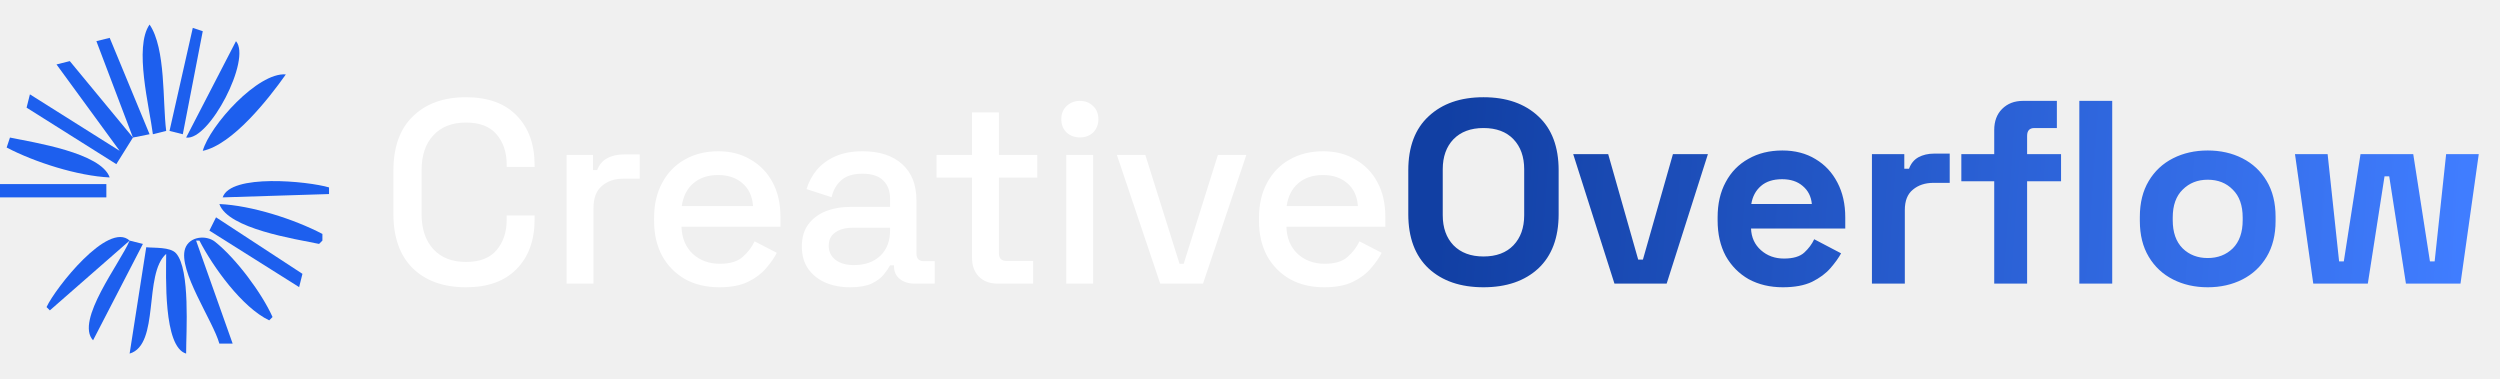
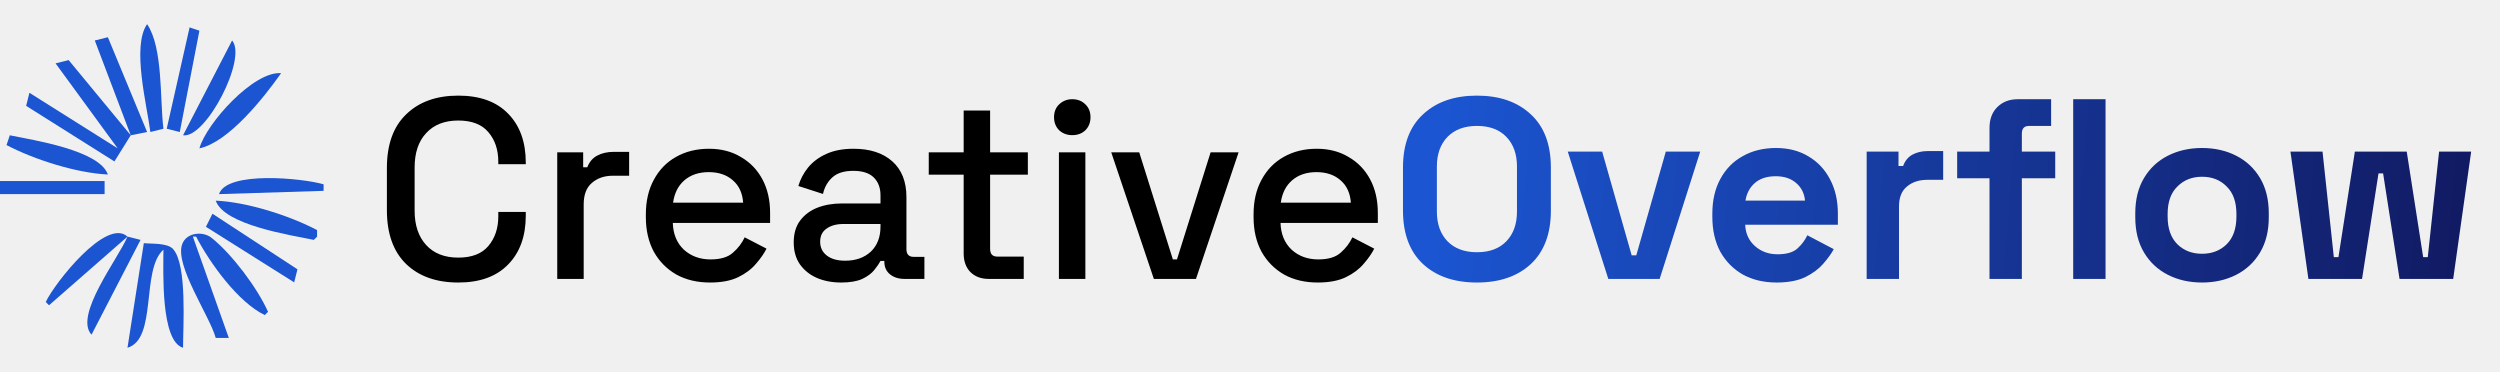
- <svg xmlns="http://www.w3.org/2000/svg" width="238" height="36" viewBox="0 0 238 36" fill="none">
-   <path d="M14.239 2.337C12.736 4.494 14.229 10.194 14.555 12.779L15.821 12.463C15.469 9.677 15.799 4.62 14.239 2.337Z" fill="#1D5FEE" />
-   <path d="M18.353 2.654L16.138 12.463L17.403 12.779L19.302 2.97L18.353 2.654Z" fill="#1D5FEE" />
-   <path d="M9.176 3.919L12.656 13.095L6.645 5.818L5.379 6.134L11.391 14.361L2.848 8.982L2.531 10.248L11.074 15.627L12.656 13.095L14.239 12.779L10.442 3.603L9.176 3.919Z" fill="#1D5FEE" />
-   <path d="M22.466 3.919L17.72 13.095C19.927 13.43 23.962 5.627 22.466 3.919Z" fill="#1D5FEE" />
-   <path d="M19.302 14.361C22.148 13.761 25.582 9.398 27.212 7.083C24.557 6.861 19.984 11.931 19.302 14.361Z" fill="#1D5FEE" />
-   <path d="M0.949 13.095L0.633 14.044C3.309 15.449 7.419 16.754 10.442 16.892C9.622 14.537 3.242 13.57 0.949 13.095Z" fill="#1D5FEE" />
-   <path d="M0 17.525V18.791H10.125V17.525H0Z" fill="#1D5FEE" />
-   <path d="M21.199 18.791L31.324 18.474V17.842C29.316 17.248 21.955 16.514 21.199 18.791Z" fill="#1D5FEE" />
-   <path d="M20.884 19.424C21.705 21.784 28.087 22.747 30.376 23.221L30.693 22.904V22.271C27.999 20.858 23.925 19.556 20.884 19.424Z" fill="#1D5FEE" />
-   <path d="M20.566 20.689L19.934 21.955L28.477 27.334L28.793 26.069L20.566 20.689Z" fill="#1D5FEE" />
-   <path d="M4.43 29.233L4.746 29.549L12.34 22.904C10.301 21.031 5.279 27.41 4.43 29.233Z" fill="#1D5FEE" />
-   <path d="M20.883 32.713H22.149L18.668 22.904H18.985C20.282 25.419 23.05 29.27 25.629 30.498L25.946 30.181C24.922 27.885 22.458 24.595 20.475 23.018C19.63 22.346 18.029 22.498 17.627 23.66C16.912 25.725 20.299 30.577 20.883 32.713Z" fill="#1D5FEE" />
-   <path d="M12.339 22.904C11.455 25.028 7.128 30.529 8.859 32.397L13.605 23.221L12.339 22.904Z" fill="#1D5FEE" />
-   <path d="M13.922 23.537L12.34 33.662C15.246 32.812 13.635 26.09 15.82 24.17C15.82 26.195 15.527 33.021 17.719 33.662C17.718 31.626 18.13 25.652 16.761 24.116C16.206 23.492 14.692 23.621 13.922 23.537Z" fill="#1D5FEE" />
-   <path d="M44.359 27.348C42.239 27.348 40.557 26.752 39.315 25.559C38.072 24.349 37.451 22.61 37.451 20.34V16.264C37.451 13.995 38.072 12.263 39.315 11.07C40.557 9.861 42.239 9.256 44.359 9.256C46.447 9.256 48.054 9.836 49.181 10.996C50.324 12.156 50.895 13.738 50.895 15.742V15.892H48.236V15.668C48.236 14.492 47.913 13.531 47.267 12.785C46.637 12.04 45.668 11.667 44.359 11.667C43.034 11.667 41.998 12.073 41.253 12.885C40.508 13.68 40.135 14.79 40.135 16.215V20.39C40.135 21.798 40.508 22.908 41.253 23.72C41.998 24.532 43.034 24.937 44.359 24.937C45.668 24.937 46.637 24.565 47.267 23.819C47.913 23.057 48.236 22.096 48.236 20.936V20.514H50.895V20.862C50.895 22.866 50.324 24.449 49.181 25.608C48.054 26.768 46.447 27.348 44.359 27.348ZM53.941 27V14.748H56.451V16.19H56.849C57.048 15.676 57.363 15.303 57.793 15.072C58.241 14.823 58.787 14.699 59.434 14.699H60.9V17.01H59.334C58.506 17.01 57.827 17.242 57.296 17.706C56.766 18.153 56.501 18.849 56.501 19.793V27H53.941ZM68.483 27.348C67.24 27.348 66.155 27.091 65.227 26.578C64.299 26.047 63.571 25.31 63.04 24.366C62.527 23.405 62.27 22.295 62.27 21.036V20.738C62.27 19.462 62.527 18.352 63.04 17.407C63.554 16.447 64.266 15.709 65.178 15.196C66.105 14.666 67.174 14.4 68.383 14.4C69.56 14.4 70.587 14.666 71.465 15.196C72.36 15.709 73.055 16.43 73.552 17.358C74.049 18.286 74.298 19.371 74.298 20.613V21.582H64.879C64.912 22.659 65.269 23.521 65.948 24.167C66.644 24.797 67.505 25.111 68.532 25.111C69.493 25.111 70.214 24.896 70.695 24.465C71.192 24.034 71.573 23.537 71.838 22.974L73.95 24.068C73.718 24.532 73.379 25.02 72.931 25.534C72.5 26.047 71.929 26.478 71.216 26.826C70.504 27.174 69.593 27.348 68.483 27.348ZM64.904 19.619H71.689C71.622 18.692 71.291 17.971 70.695 17.457C70.098 16.927 69.319 16.662 68.359 16.662C67.398 16.662 66.611 16.927 65.998 17.457C65.401 17.971 65.037 18.692 64.904 19.619ZM80.933 27.348C80.055 27.348 79.268 27.199 78.572 26.901C77.893 26.602 77.346 26.163 76.932 25.584C76.534 25.004 76.335 24.299 76.335 23.471C76.335 22.626 76.534 21.93 76.932 21.384C77.346 20.82 77.901 20.398 78.597 20.116C79.309 19.835 80.113 19.694 81.007 19.694H84.735V18.898C84.735 18.186 84.52 17.615 84.089 17.184C83.658 16.753 82.995 16.538 82.101 16.538C81.223 16.538 80.552 16.745 80.088 17.159C79.624 17.573 79.317 18.112 79.168 18.774L76.783 18.004C76.981 17.341 77.296 16.745 77.727 16.215C78.174 15.668 78.763 15.229 79.491 14.898C80.22 14.566 81.099 14.4 82.126 14.4C83.716 14.4 84.967 14.806 85.878 15.618C86.789 16.43 87.245 17.581 87.245 19.073V24.117C87.245 24.614 87.477 24.863 87.941 24.863H88.984V27H87.071C86.491 27 86.019 26.851 85.654 26.553C85.29 26.255 85.108 25.849 85.108 25.335V25.26H84.735C84.603 25.509 84.404 25.799 84.139 26.13C83.874 26.462 83.484 26.752 82.971 27C82.457 27.232 81.778 27.348 80.933 27.348ZM81.306 25.236C82.333 25.236 83.161 24.946 83.791 24.366C84.42 23.769 84.735 22.958 84.735 21.93V21.682H81.156C80.477 21.682 79.93 21.831 79.516 22.129C79.102 22.411 78.895 22.833 78.895 23.397C78.895 23.96 79.11 24.407 79.541 24.739C79.972 25.07 80.56 25.236 81.306 25.236ZM94.973 27C94.227 27 93.631 26.776 93.184 26.329C92.753 25.882 92.537 25.285 92.537 24.54V16.91H89.158V14.748H92.537V10.698H95.097V14.748H98.75V16.91H95.097V24.092C95.097 24.589 95.329 24.838 95.793 24.838H98.353V27H94.973ZM101.509 27V14.748H104.069V27H101.509ZM102.801 13.083C102.304 13.083 101.882 12.926 101.534 12.611C101.202 12.28 101.037 11.857 101.037 11.344C101.037 10.83 101.202 10.416 101.534 10.101C101.882 9.77 102.304 9.604 102.801 9.604C103.315 9.604 103.737 9.77 104.069 10.101C104.4 10.416 104.566 10.83 104.566 11.344C104.566 11.857 104.4 12.28 104.069 12.611C103.737 12.926 103.315 13.083 102.801 13.083ZM110.452 27L106.327 14.748H109.035L112.291 25.111H112.688L115.944 14.748H118.653L114.527 27H110.452ZM126.067 27.348C124.825 27.348 123.74 27.091 122.812 26.578C121.884 26.047 121.155 25.31 120.625 24.366C120.111 23.405 119.855 22.295 119.855 21.036V20.738C119.855 19.462 120.111 18.352 120.625 17.407C121.139 16.447 121.851 15.709 122.762 15.196C123.69 14.666 124.759 14.4 125.968 14.4C127.144 14.4 128.171 14.666 129.05 15.196C129.944 15.709 130.64 16.43 131.137 17.358C131.634 18.286 131.883 19.371 131.883 20.613V21.582H122.464C122.497 22.659 122.853 23.521 123.533 24.167C124.228 24.797 125.09 25.111 126.117 25.111C127.078 25.111 127.799 24.896 128.279 24.465C128.776 24.034 129.157 23.537 129.422 22.974L131.535 24.068C131.303 24.532 130.963 25.02 130.516 25.534C130.085 26.047 129.513 26.478 128.801 26.826C128.089 27.174 127.177 27.348 126.067 27.348ZM122.489 19.619H129.273C129.207 18.692 128.876 17.971 128.279 17.457C127.683 16.927 126.904 16.662 125.943 16.662C124.982 16.662 124.195 16.927 123.582 17.457C122.986 17.971 122.621 18.692 122.489 19.619Z" fill="white" />
-   <path d="M141.226 27.348C139.039 27.348 137.3 26.752 136.007 25.559C134.715 24.349 134.069 22.626 134.069 20.39V16.215C134.069 13.978 134.715 12.263 136.007 11.07C137.3 9.861 139.039 9.256 141.226 9.256C143.413 9.256 145.153 9.861 146.445 11.07C147.737 12.263 148.383 13.978 148.383 16.215V20.39C148.383 22.626 147.737 24.349 146.445 25.559C145.153 26.752 143.413 27.348 141.226 27.348ZM141.226 24.416C142.452 24.416 143.405 24.059 144.084 23.347C144.763 22.634 145.103 21.682 145.103 20.489V16.115C145.103 14.922 144.763 13.97 144.084 13.257C143.405 12.545 142.452 12.189 141.226 12.189C140.017 12.189 139.064 12.545 138.368 13.257C137.689 13.97 137.349 14.922 137.349 16.115V20.489C137.349 21.682 137.689 22.634 138.368 23.347C139.064 24.059 140.017 24.416 141.226 24.416ZM153.696 27L149.769 14.674H153.1L155.957 24.714H156.405L159.263 14.674H162.593L158.666 27H153.696ZM169.73 27.348C168.504 27.348 167.419 27.091 166.474 26.578C165.547 26.047 164.818 25.31 164.288 24.366C163.774 23.405 163.517 22.278 163.517 20.986V20.688C163.517 19.396 163.774 18.277 164.288 17.333C164.801 16.372 165.522 15.635 166.45 15.121C167.377 14.591 168.454 14.326 169.68 14.326C170.89 14.326 171.942 14.599 172.836 15.146C173.731 15.676 174.427 16.422 174.924 17.383C175.421 18.327 175.669 19.429 175.669 20.688V21.756H166.698C166.731 22.601 167.046 23.289 167.642 23.819C168.239 24.349 168.968 24.614 169.829 24.614C170.707 24.614 171.354 24.424 171.768 24.043C172.182 23.662 172.497 23.239 172.712 22.775L175.272 24.117C175.04 24.548 174.7 25.02 174.253 25.534C173.822 26.031 173.242 26.462 172.513 26.826C171.784 27.174 170.857 27.348 169.73 27.348ZM166.723 19.42H172.488C172.422 18.708 172.132 18.136 171.619 17.706C171.122 17.275 170.467 17.06 169.655 17.06C168.81 17.06 168.139 17.275 167.642 17.706C167.145 18.136 166.839 18.708 166.723 19.42ZM178.208 27V14.674H181.289V16.066H181.737C181.919 15.569 182.217 15.204 182.631 14.972C183.062 14.74 183.559 14.624 184.122 14.624H185.613V17.407H184.073C183.277 17.407 182.623 17.623 182.109 18.054C181.596 18.468 181.339 19.114 181.339 19.992V27H178.208ZM189.85 27V17.258H186.719V14.674H189.85V12.388C189.85 11.543 190.099 10.872 190.596 10.375C191.109 9.861 191.772 9.604 192.584 9.604H195.814V12.189H193.677C193.213 12.189 192.981 12.437 192.981 12.934V14.674H196.212V17.258H192.981V27H189.85ZM197.952 27V9.604H201.083V27H197.952ZM210.174 27.348C208.948 27.348 207.846 27.099 206.869 26.602C205.891 26.105 205.121 25.385 204.558 24.44C203.994 23.496 203.713 22.361 203.713 21.036V20.638C203.713 19.313 203.994 18.178 204.558 17.233C205.121 16.289 205.891 15.569 206.869 15.072C207.846 14.575 208.948 14.326 210.174 14.326C211.4 14.326 212.502 14.575 213.479 15.072C214.457 15.569 215.227 16.289 215.79 17.233C216.354 18.178 216.635 19.313 216.635 20.638V21.036C216.635 22.361 216.354 23.496 215.79 24.44C215.227 25.385 214.457 26.105 213.479 26.602C212.502 27.099 211.4 27.348 210.174 27.348ZM210.174 24.565C211.135 24.565 211.93 24.258 212.56 23.645C213.189 23.015 213.504 22.121 213.504 20.961V20.713C213.504 19.553 213.189 18.667 212.56 18.054C211.947 17.424 211.152 17.109 210.174 17.109C209.213 17.109 208.418 17.424 207.788 18.054C207.159 18.667 206.844 19.553 206.844 20.713V20.961C206.844 22.121 207.159 23.015 207.788 23.645C208.418 24.258 209.213 24.565 210.174 24.565ZM220.223 27L218.483 14.674H221.589L222.683 24.888H223.13L224.721 14.674H229.741L231.331 24.888H231.778L232.872 14.674H235.978L234.239 27H229.045L227.454 16.786H227.007L225.417 27H220.223Z" fill="url(#paint0_linear_66_1135)" />
+ <svg xmlns="http://www.w3.org/2000/svg" width="242" height="36" viewBox="0 0 242 36" fill="none">
+   <path d="M14.239 2.337C12.736 4.493 14.229 10.194 14.555 12.778L15.821 12.462C15.469 9.677 15.799 4.62 14.239 2.337Z" fill="#1B55D1" />
+   <path d="M18.353 2.653L16.138 12.462L17.403 12.778L19.302 2.97L18.353 2.653Z" fill="#1B55D1" />
+   <path d="M9.176 3.919L12.656 13.095L6.645 5.817L5.379 6.134L11.391 14.361L2.848 8.982L2.531 10.247L11.074 15.626L12.656 13.095L14.239 12.778L10.442 3.603L9.176 3.919Z" fill="#1B55D1" />
+   <path d="M22.466 3.919L17.72 13.095C19.927 13.429 23.962 5.627 22.466 3.919Z" fill="#1B55D1" />
+   <path d="M19.302 14.361C22.148 13.761 25.582 9.398 27.212 7.083C24.557 6.861 19.984 11.931 19.302 14.361Z" fill="#1B55D1" />
+   <path d="M0.949 13.095L0.633 14.044C3.309 15.448 7.419 16.754 10.442 16.892C9.622 14.536 3.242 13.569 0.949 13.095Z" fill="#1B55D1" />
+   <path d="M0 17.524V18.79H10.125V17.524H0Z" fill="#1B55D1" />
+   <path d="M21.199 18.791L31.324 18.474V17.842C29.316 17.248 21.955 16.514 21.199 18.791Z" fill="#1B55D1" />
+   <path d="M20.884 19.424C21.705 21.784 28.087 22.747 30.376 23.221L30.693 22.904V22.271C27.999 20.858 23.925 19.556 20.884 19.424Z" fill="#1B55D1" />
+   <path d="M20.566 20.689L19.934 21.955L28.477 27.334L28.793 26.069L20.566 20.689Z" fill="#1B55D1" />
+   <path d="M4.43 29.233L4.746 29.549L12.34 22.904C10.301 21.031 5.279 27.41 4.43 29.233Z" fill="#1B55D1" />
+   <path d="M20.883 32.713H22.149L18.668 22.904H18.985C20.282 25.419 23.05 29.27 25.629 30.498L25.946 30.182C24.922 27.886 22.458 24.596 20.475 23.019C19.63 22.346 18.029 22.498 17.627 23.661C16.912 25.725 20.299 30.578 20.883 32.713Z" fill="#1B55D1" />
+   <path d="M12.339 22.904C11.455 25.028 7.128 30.529 8.859 32.397L13.605 23.221L12.339 22.904Z" fill="#1B55D1" />
+   <path d="M13.922 23.537L12.34 33.662C15.246 32.812 13.635 26.09 15.82 24.17C15.82 26.195 15.527 33.021 17.719 33.662C17.718 31.626 18.13 25.652 16.761 24.116C16.206 23.492 14.692 23.621 13.922 23.537Z" fill="#1B55D1" />
+   <path d="M44.359 27.348C42.239 27.348 40.557 26.752 39.315 25.559C38.072 24.349 37.451 22.61 37.451 20.34V16.264C37.451 13.995 38.072 12.263 39.315 11.07C40.557 9.861 42.239 9.256 44.359 9.256C46.447 9.256 48.054 9.836 49.181 10.996C50.324 12.156 50.895 13.738 50.895 15.742V15.892H48.236V15.668C48.236 14.492 47.913 13.531 47.267 12.785C46.637 12.04 45.668 11.667 44.359 11.667C43.034 11.667 41.998 12.073 41.253 12.885C40.508 13.68 40.135 14.79 40.135 16.215V20.39C40.135 21.798 40.508 22.908 41.253 23.72C41.998 24.532 43.034 24.937 44.359 24.937C45.668 24.937 46.637 24.565 47.267 23.819C47.913 23.057 48.236 22.096 48.236 20.936V20.514H50.895V20.862C50.895 22.866 50.324 24.449 49.181 25.608C48.054 26.768 46.447 27.348 44.359 27.348ZM53.941 27V14.748H56.451V16.19H56.849C57.048 15.676 57.363 15.303 57.793 15.072C58.241 14.823 58.787 14.699 59.434 14.699H60.9V17.01H59.334C58.506 17.01 57.827 17.242 57.296 17.706C56.766 18.153 56.501 18.849 56.501 19.793V27H53.941ZM68.731 27.348C67.489 27.348 66.404 27.091 65.476 26.578C64.548 26.047 63.819 25.31 63.289 24.366C62.775 23.405 62.519 22.295 62.519 21.036V20.738C62.519 19.462 62.775 18.352 63.289 17.407C63.803 16.447 64.515 15.709 65.426 15.196C66.354 14.666 67.422 14.4 68.632 14.4C69.808 14.4 70.835 14.666 71.713 15.196C72.608 15.709 73.304 16.43 73.801 17.358C74.298 18.286 74.546 19.371 74.546 20.613V21.582H65.128C65.161 22.659 65.517 23.521 66.197 24.167C66.892 24.797 67.754 25.111 68.781 25.111C69.742 25.111 70.463 24.896 70.943 24.465C71.44 24.034 71.821 23.537 72.086 22.974L74.198 24.068C73.967 24.532 73.627 25.02 73.18 25.534C72.749 26.047 72.177 26.478 71.465 26.826C70.752 27.174 69.841 27.348 68.731 27.348ZM65.153 19.619H71.937C71.871 18.692 71.54 17.971 70.943 17.457C70.347 16.927 69.568 16.662 68.607 16.662C67.646 16.662 66.859 16.927 66.246 17.457C65.65 17.971 65.285 18.692 65.153 19.619ZM81.43 27.348C80.552 27.348 79.765 27.199 79.069 26.901C78.39 26.602 77.843 26.163 77.429 25.584C77.031 25.004 76.832 24.299 76.832 23.471C76.832 22.626 77.031 21.93 77.429 21.384C77.843 20.82 78.398 20.398 79.094 20.116C79.806 19.835 80.61 19.694 81.504 19.694H85.232V18.898C85.232 18.186 85.017 17.615 84.586 17.184C84.155 16.753 83.493 16.538 82.598 16.538C81.72 16.538 81.049 16.745 80.585 17.159C80.121 17.573 79.814 18.112 79.665 18.774L77.28 18.004C77.478 17.341 77.793 16.745 78.224 16.215C78.671 15.668 79.26 15.229 79.989 14.898C80.717 14.566 81.596 14.4 82.623 14.4C84.213 14.4 85.464 14.806 86.375 15.618C87.286 16.43 87.742 17.581 87.742 19.073V24.117C87.742 24.614 87.974 24.863 88.438 24.863H89.482V27H87.568C86.988 27 86.516 26.851 86.151 26.553C85.787 26.255 85.605 25.849 85.605 25.335V25.26H85.232C85.1 25.509 84.901 25.799 84.636 26.13C84.371 26.462 83.981 26.752 83.468 27C82.954 27.232 82.275 27.348 81.43 27.348ZM81.803 25.236C82.83 25.236 83.658 24.946 84.288 24.366C84.917 23.769 85.232 22.958 85.232 21.93V21.682H81.653C80.974 21.682 80.427 21.831 80.013 22.129C79.599 22.411 79.392 22.833 79.392 23.397C79.392 23.96 79.607 24.407 80.038 24.739C80.469 25.07 81.057 25.236 81.803 25.236ZM95.718 27C94.973 27 94.376 26.776 93.929 26.329C93.498 25.882 93.283 25.285 93.283 24.54V16.91H89.903V14.748H93.283V10.698H95.843V14.748H99.496V16.91H95.843V24.092C95.843 24.589 96.075 24.838 96.538 24.838H99.098V27H95.718ZM102.503 27V14.748H105.063V27H102.503ZM103.795 13.083C103.298 13.083 102.876 12.926 102.528 12.611C102.196 12.28 102.031 11.857 102.031 11.344C102.031 10.83 102.196 10.416 102.528 10.101C102.876 9.77 103.298 9.604 103.795 9.604C104.309 9.604 104.731 9.77 105.063 10.101C105.394 10.416 105.56 10.83 105.56 11.344C105.56 11.857 105.394 12.28 105.063 12.611C104.731 12.926 104.309 13.083 103.795 13.083ZM111.694 27L107.569 14.748H110.278L113.533 25.111H113.931L117.186 14.748H119.895L115.77 27H111.694ZM127.558 27.348C126.316 27.348 125.231 27.091 124.303 26.578C123.375 26.047 122.646 25.31 122.116 24.366C121.602 23.405 121.346 22.295 121.346 21.036V20.738C121.346 19.462 121.602 18.352 122.116 17.407C122.63 16.447 123.342 15.709 124.253 15.196C125.181 14.666 126.25 14.4 127.459 14.4C128.635 14.4 129.663 14.666 130.541 15.196C131.435 15.709 132.131 16.43 132.628 17.358C133.125 18.286 133.374 19.371 133.374 20.613V21.582H123.955C123.988 22.659 124.344 23.521 125.024 24.167C125.719 24.797 126.581 25.111 127.608 25.111C128.569 25.111 129.29 24.896 129.77 24.465C130.267 24.034 130.648 23.537 130.913 22.974L133.026 24.068C132.794 24.532 132.454 25.02 132.007 25.534C131.576 26.047 131.004 26.478 130.292 26.826C129.58 27.174 128.668 27.348 127.558 27.348ZM123.98 19.619H130.764C130.698 18.692 130.367 17.971 129.77 17.457C129.174 16.927 128.395 16.662 127.434 16.662C126.473 16.662 125.686 16.927 125.073 17.457C124.477 17.971 124.112 18.692 123.98 19.619Z" fill="black" />
+   <path d="M142.966 27.348C140.779 27.348 139.039 26.752 137.747 25.559C136.455 24.349 135.809 22.626 135.809 20.39V16.215C135.809 13.978 136.455 12.263 137.747 11.07C139.039 9.861 140.779 9.256 142.966 9.256C145.153 9.256 146.892 9.861 148.184 11.07C149.477 12.263 150.123 13.978 150.123 16.215V20.39C150.123 22.626 149.477 24.349 148.184 25.559C146.892 26.752 145.153 27.348 142.966 27.348ZM142.966 24.416C144.192 24.416 145.144 24.059 145.824 23.347C146.503 22.634 146.843 21.682 146.843 20.489V16.115C146.843 14.922 146.503 13.97 145.824 13.257C145.144 12.545 144.192 12.189 142.966 12.189C141.756 12.189 140.804 12.545 140.108 13.257C139.429 13.97 139.089 14.922 139.089 16.115V20.489C139.089 21.682 139.429 22.634 140.108 23.347C140.804 24.059 141.756 24.416 142.966 24.416ZM155.684 27L151.758 14.674H155.088L157.945 24.714H158.393L161.251 14.674H164.581L160.654 27H155.684ZM171.967 27.348C170.741 27.348 169.655 27.091 168.711 26.578C167.783 26.047 167.054 25.31 166.524 24.366C166.011 23.405 165.754 22.278 165.754 20.986V20.688C165.754 19.396 166.011 18.277 166.524 17.333C167.038 16.372 167.758 15.635 168.686 15.121C169.614 14.591 170.691 14.326 171.917 14.326C173.126 14.326 174.178 14.599 175.073 15.146C175.968 15.676 176.663 16.422 177.16 17.383C177.657 18.327 177.906 19.429 177.906 20.688V21.756H168.935C168.968 22.601 169.283 23.289 169.879 23.819C170.475 24.349 171.204 24.614 172.066 24.614C172.944 24.614 173.59 24.424 174.004 24.043C174.419 23.662 174.733 23.239 174.949 22.775L177.508 24.117C177.276 24.548 176.937 25.02 176.489 25.534C176.059 26.031 175.479 26.462 174.75 26.826C174.021 27.174 173.093 27.348 171.967 27.348ZM168.96 19.42H174.725C174.659 18.708 174.369 18.136 173.855 17.706C173.358 17.275 172.704 17.06 171.892 17.06C171.047 17.06 170.376 17.275 169.879 17.706C169.382 18.136 169.076 18.708 168.96 19.42ZM180.693 27V14.674H183.775V16.066H184.222C184.404 15.569 184.702 15.204 185.116 14.972C185.547 14.74 186.044 14.624 186.608 14.624H188.099V17.407H186.558C185.763 17.407 185.108 17.623 184.595 18.054C184.081 18.468 183.824 19.114 183.824 19.992V27H180.693ZM192.584 27V17.258H189.453V14.674H192.584V12.388C192.584 11.543 192.832 10.872 193.329 10.375C193.843 9.861 194.506 9.604 195.317 9.604H198.548V12.189H196.411C195.947 12.189 195.715 12.437 195.715 12.934V14.674H198.946V17.258H195.715V27H192.584ZM200.685 27V9.604H203.817V27H200.685ZM213.156 27.348C211.93 27.348 210.829 27.099 209.851 26.602C208.874 26.105 208.103 25.385 207.54 24.44C206.977 23.496 206.695 22.361 206.695 21.036V20.638C206.695 19.313 206.977 18.178 207.54 17.233C208.103 16.289 208.874 15.569 209.851 15.072C210.829 14.575 211.93 14.326 213.156 14.326C214.382 14.326 215.484 14.575 216.461 15.072C217.439 15.569 218.209 16.289 218.773 17.233C219.336 18.178 219.618 19.313 219.618 20.638V21.036C219.618 22.361 219.336 23.496 218.773 24.44C218.209 25.385 217.439 26.105 216.461 26.602C215.484 27.099 214.382 27.348 213.156 27.348ZM213.156 24.565C214.117 24.565 214.912 24.258 215.542 23.645C216.171 23.015 216.486 22.121 216.486 20.961V20.713C216.486 19.553 216.171 18.667 215.542 18.054C214.929 17.424 214.134 17.109 213.156 17.109C212.195 17.109 211.4 17.424 210.771 18.054C210.141 18.667 209.826 19.553 209.826 20.713V20.961C209.826 22.121 210.141 23.015 210.771 23.645C211.4 24.258 212.195 24.565 213.156 24.565ZM223.453 27L221.714 14.674H224.82L225.914 24.888H226.361L227.951 14.674H232.971L234.562 24.888H235.009L236.103 14.674H239.209L237.469 27H232.275L230.685 16.786H230.238L228.647 27H223.453Z" fill="url(#paint0_linear_106_4917)" />
  <defs>
-     <linearGradient id="paint0_linear_66_1135" x1="136.98" y1="18" x2="234.195" y2="24.809" gradientUnits="userSpaceOnUse">
-       <stop stop-color="#113FA3" />
-       <stop offset="1" stop-color="#407DFF" />
+     <linearGradient id="paint0_linear_106_4917" x1="138.987" y1="18" x2="241.043" y2="26.499" gradientUnits="userSpaceOnUse">
+       <stop stop-color="#1B55D1" />
+       <stop offset="1" stop-color="#111960" />
    </linearGradient>
  </defs>
</svg>
